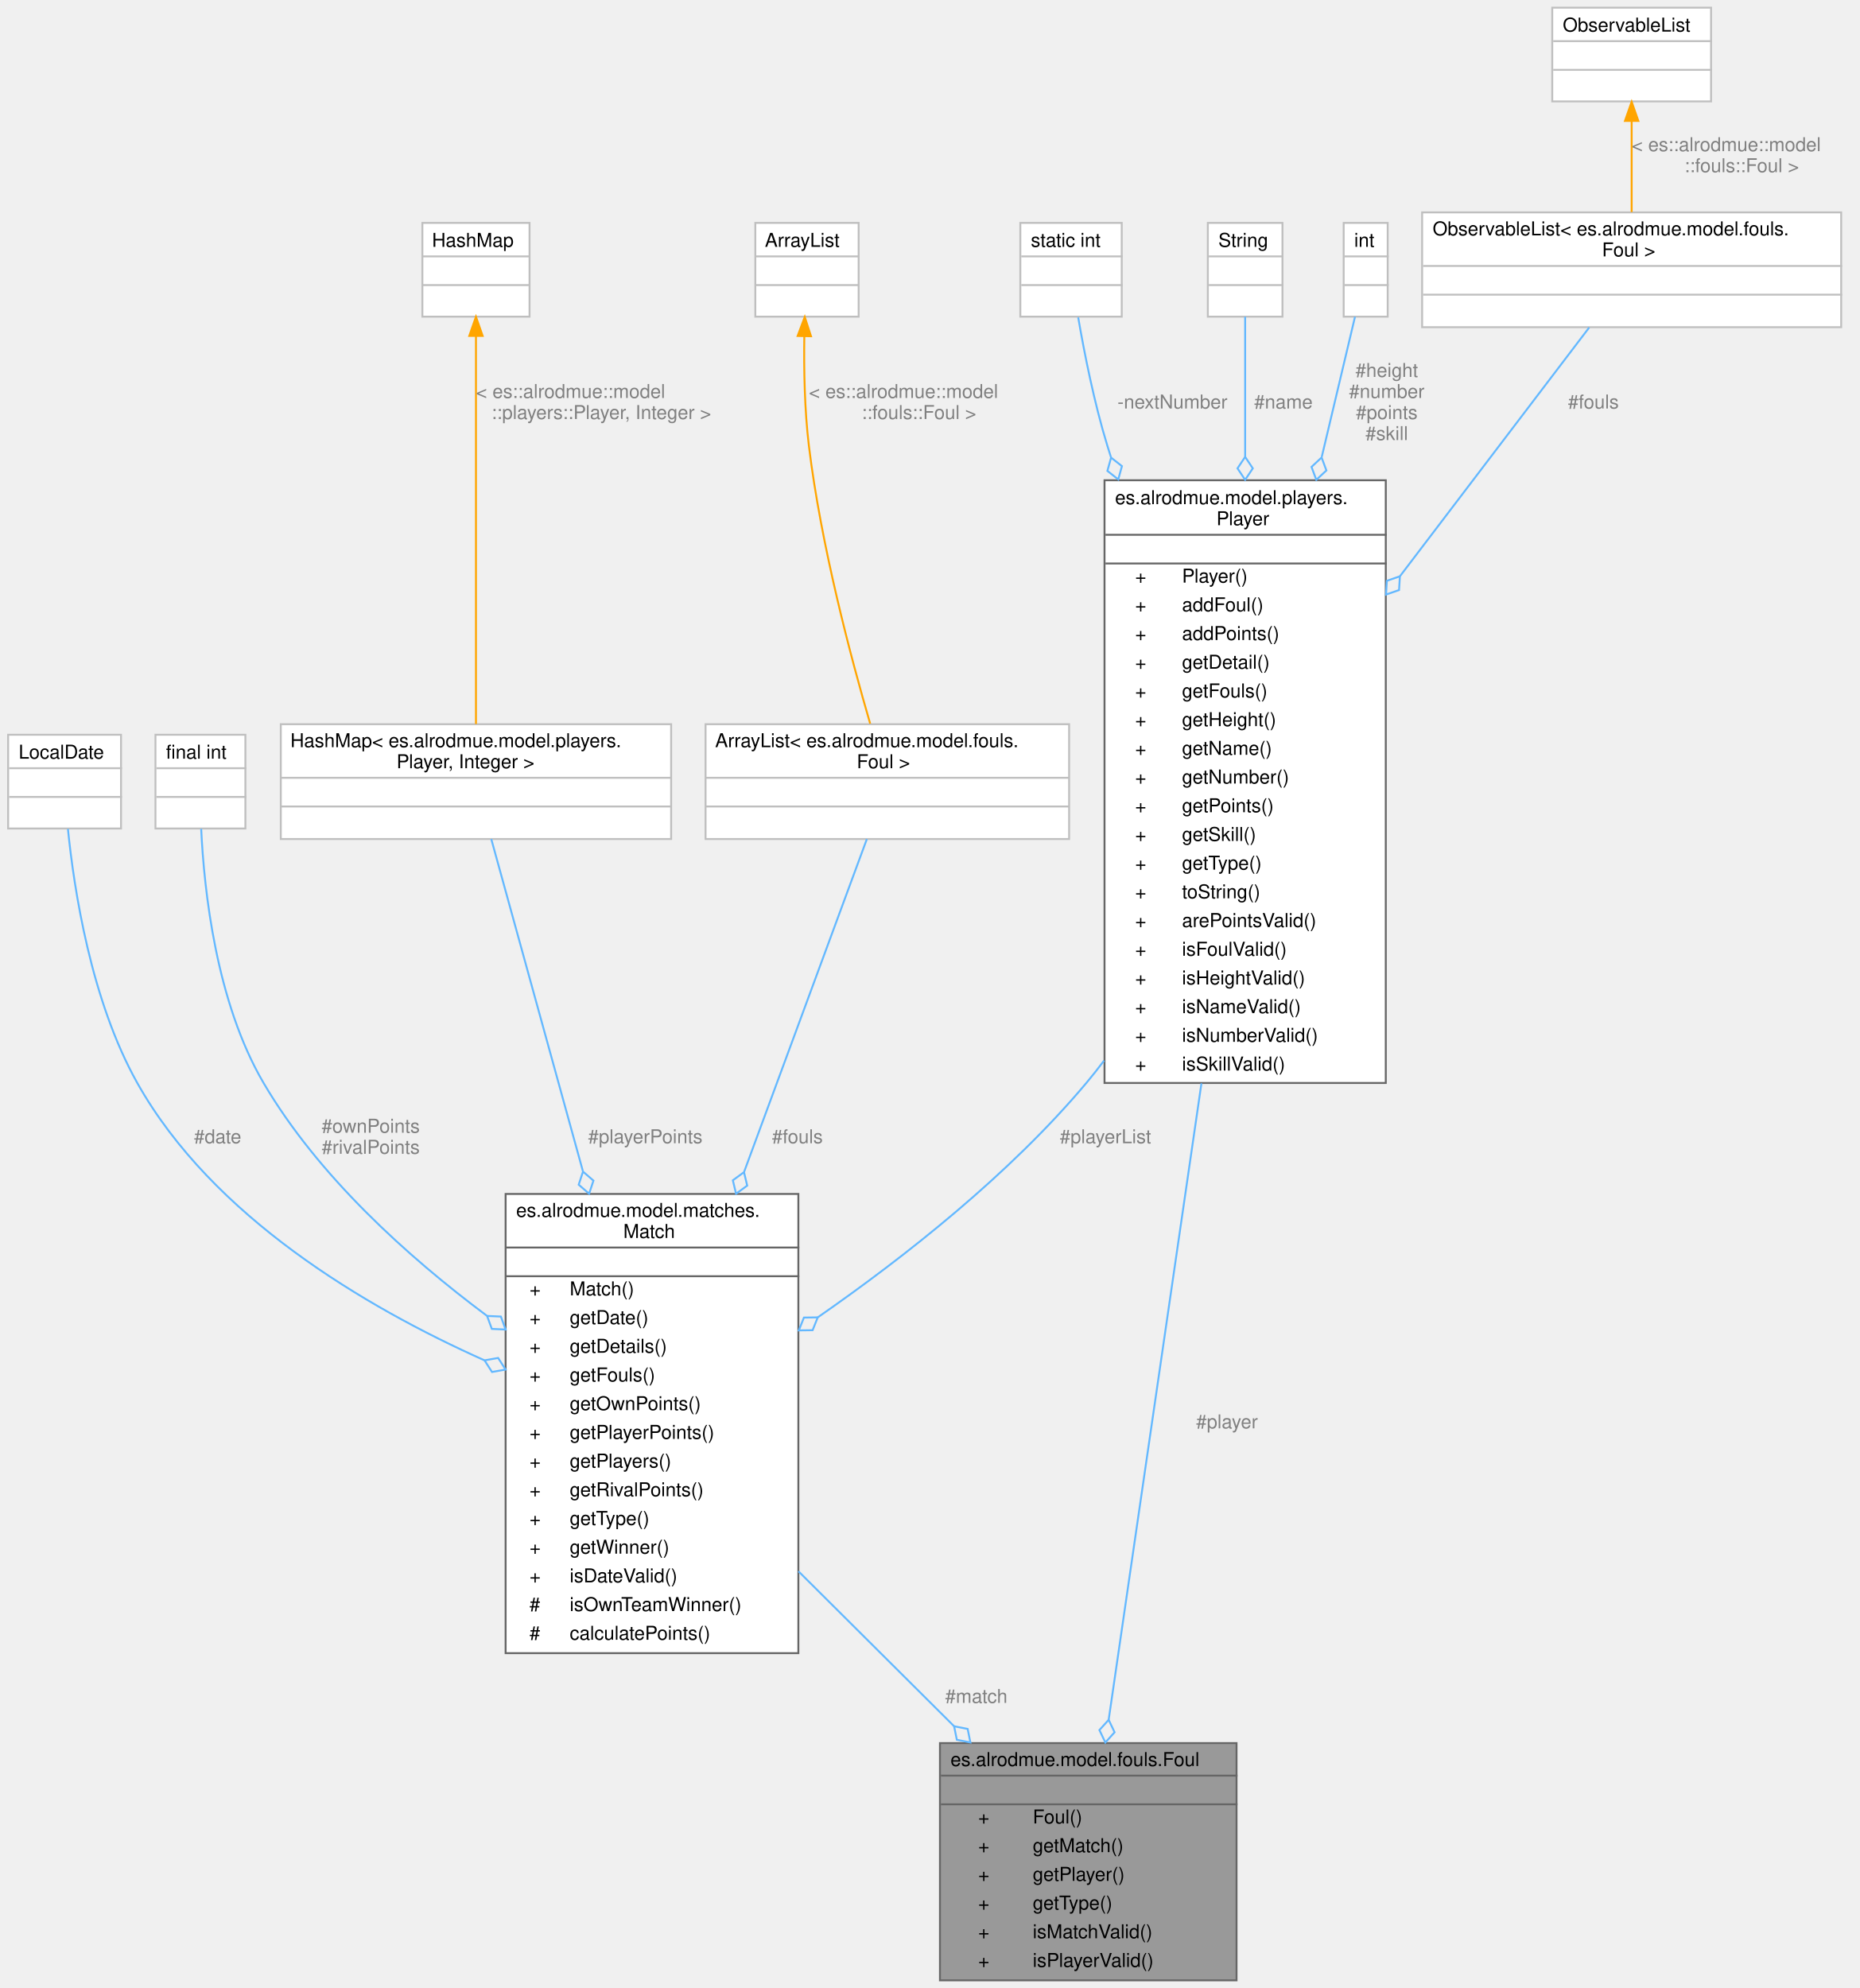
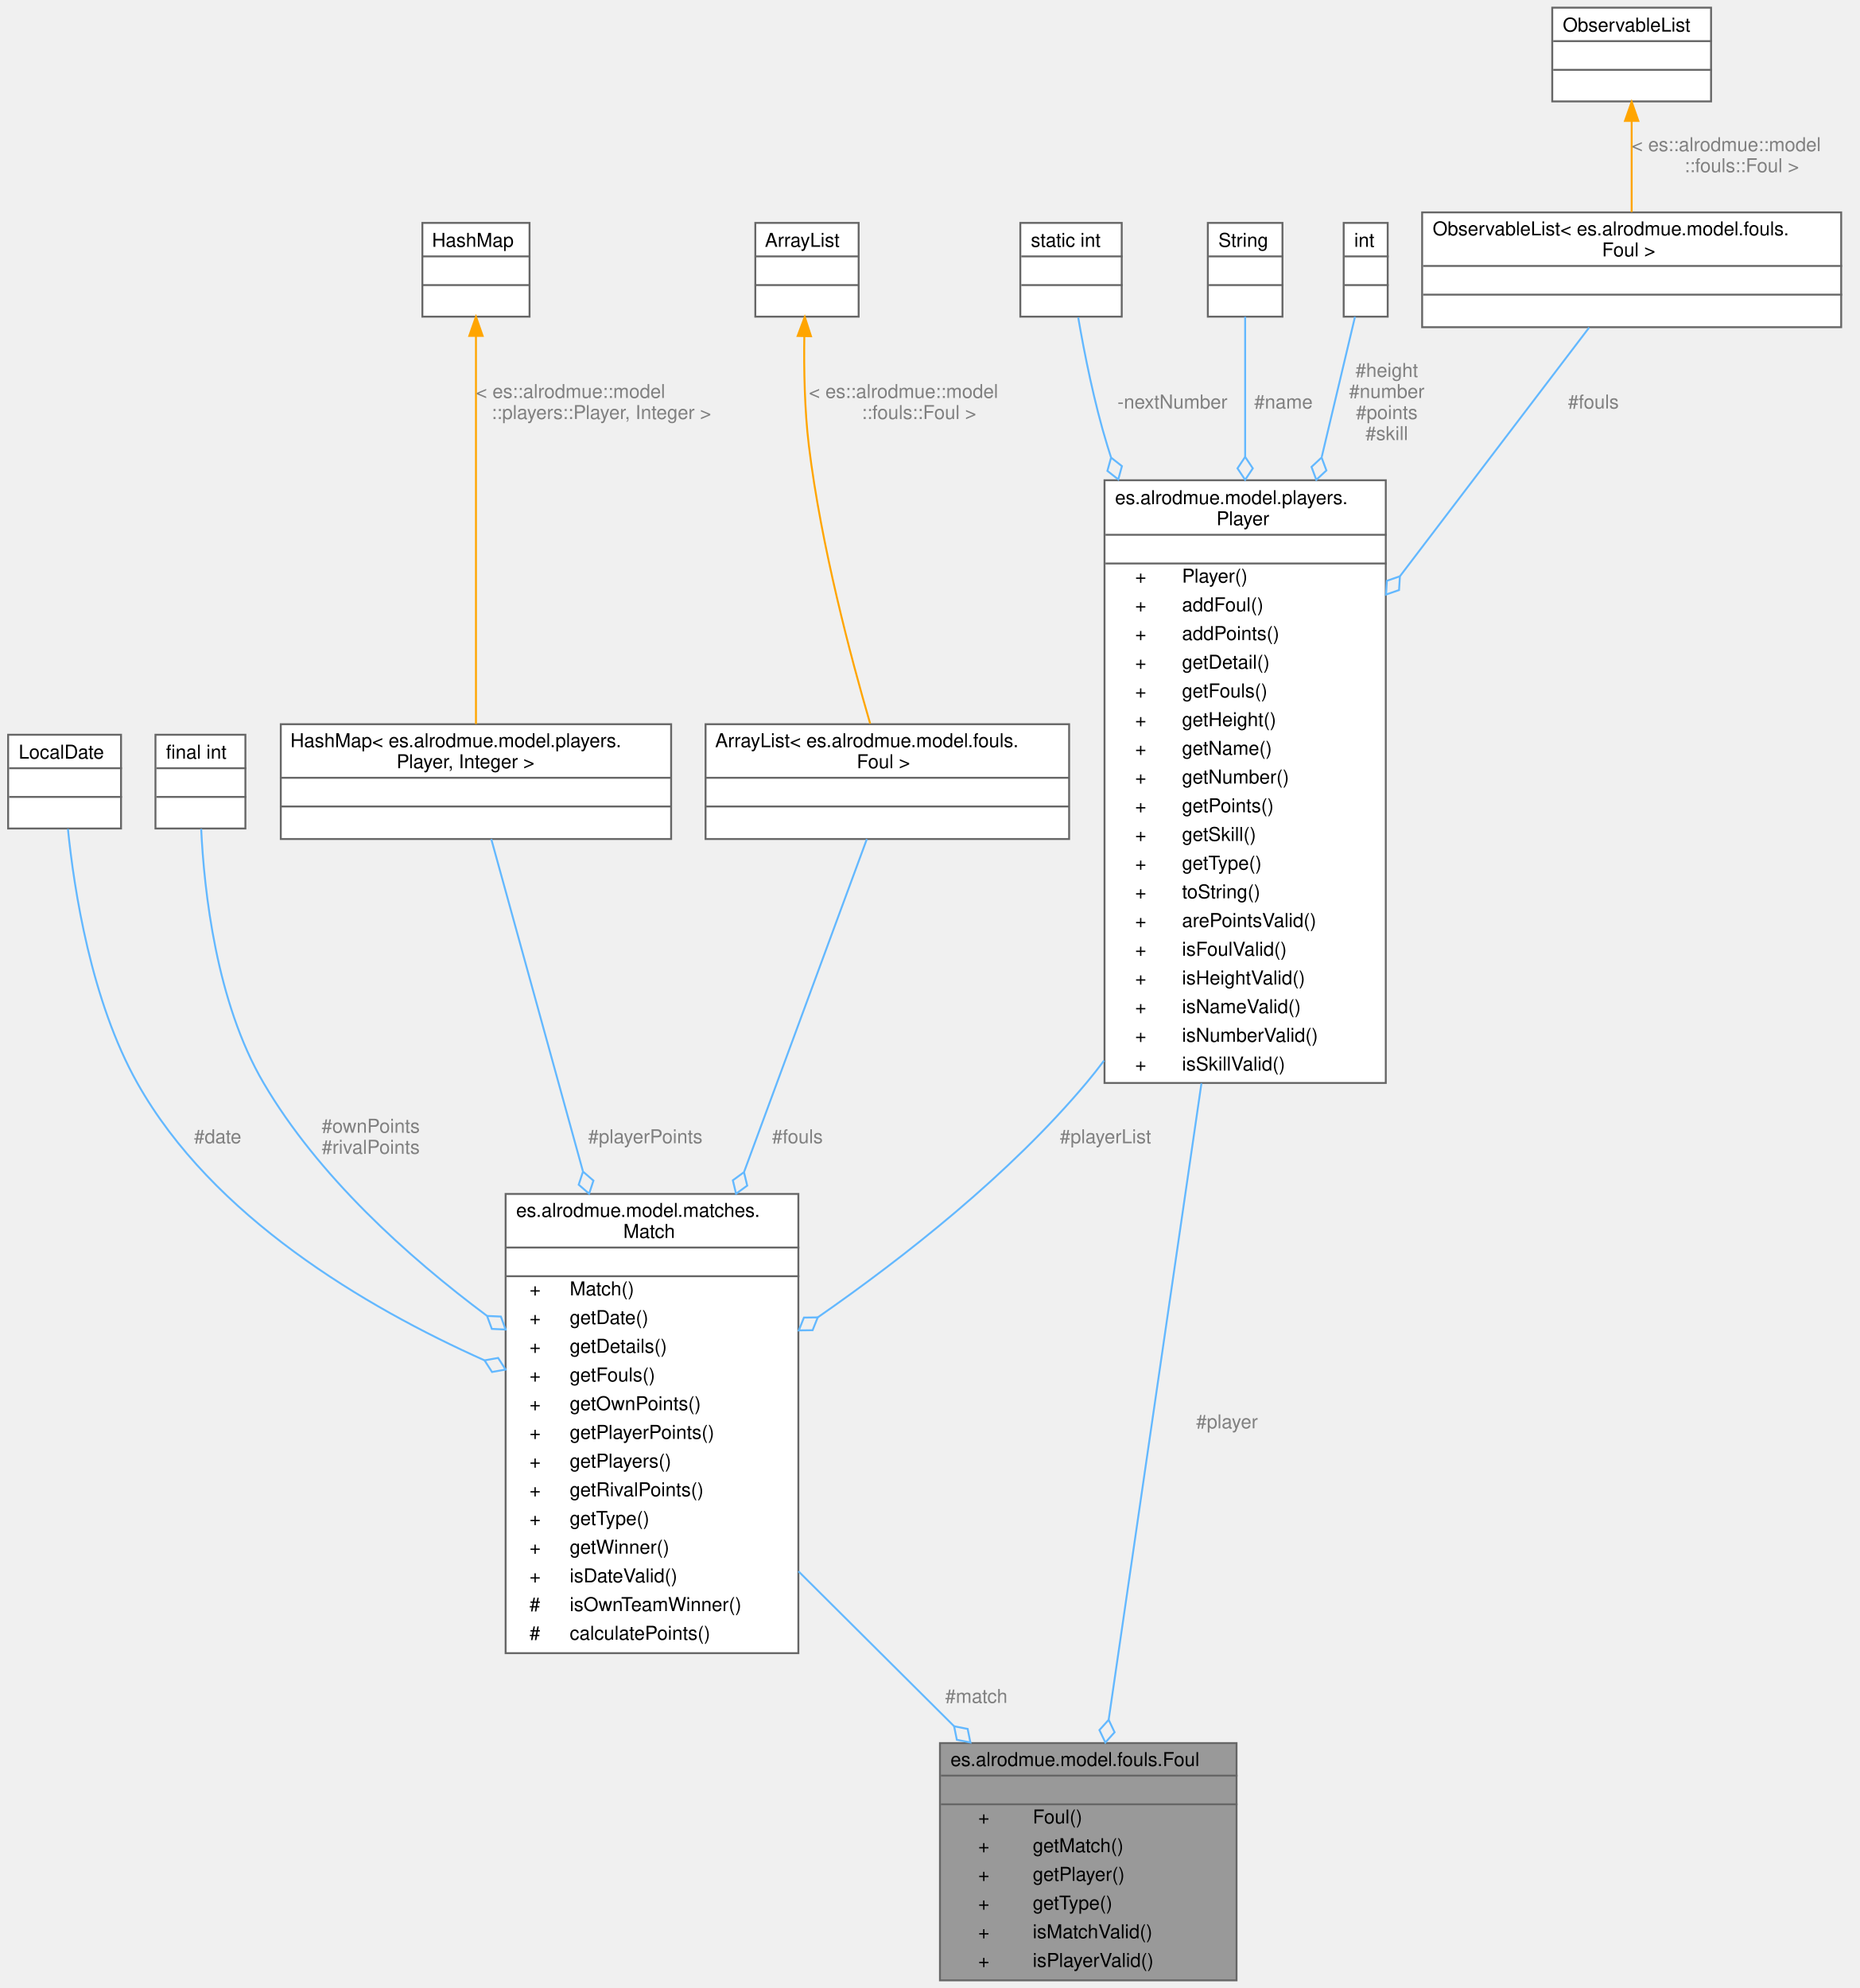
<svg xmlns="http://www.w3.org/2000/svg" xmlns:xlink="http://www.w3.org/1999/xlink" width="972pt" height="1039pt" viewBox="0.00 0.00 971.50 1039.00">
  <g id="graph0" class="graph" transform="scale(1 1) rotate(0) translate(4 1035)">
    <g id="Node000001" class="node">
      <g id="a_Node000001">
        <a xlink:title=" ">
          <polygon fill="#999999" stroke="transparent" points="642,-124 487,-124 487,0 642,0 642,-124" />
          <text text-anchor="start" x="492.5" y="-112" font-family="Helvetica,sans-Serif" font-size="10.00">es.alrodmue.model.fouls.Foul</text>
          <text text-anchor="start" x="563" y="-97" font-family="Helvetica,sans-Serif" font-size="10.00"> </text>
          <text text-anchor="start" x="507" y="-82" font-family="Helvetica,sans-Serif" font-size="10.00">+</text>
          <text text-anchor="start" x="535.5" y="-82" font-family="Helvetica,sans-Serif" font-size="10.00">Foul()</text>
          <text text-anchor="start" x="507" y="-67" font-family="Helvetica,sans-Serif" font-size="10.00">+</text>
          <text text-anchor="start" x="535.5" y="-67" font-family="Helvetica,sans-Serif" font-size="10.00">getMatch()</text>
          <text text-anchor="start" x="507" y="-52" font-family="Helvetica,sans-Serif" font-size="10.00">+</text>
          <text text-anchor="start" x="535.5" y="-52" font-family="Helvetica,sans-Serif" font-size="10.00">getPlayer()</text>
          <text text-anchor="start" x="507" y="-37" font-family="Helvetica,sans-Serif" font-size="10.00">+</text>
          <text text-anchor="start" x="535.5" y="-37" font-family="Helvetica,sans-Serif" font-size="10.00">getType()</text>
          <text text-anchor="start" x="507" y="-22" font-family="Helvetica,sans-Serif" font-size="10.00">+</text>
          <text text-anchor="start" x="535.5" y="-22" font-family="Helvetica,sans-Serif" font-size="10.00">isMatchValid()</text>
          <text text-anchor="start" x="507" y="-7" font-family="Helvetica,sans-Serif" font-size="10.00">+</text>
          <text text-anchor="start" x="535.5" y="-7" font-family="Helvetica,sans-Serif" font-size="10.00">isPlayerValid()</text>
          <polygon fill="#666666" stroke="#666666" points="487.5,-107 487.5,-107 642.5,-107 642.5,-107 487.5,-107" />
          <polygon fill="#666666" stroke="#666666" points="487.5,-92 487.5,-92 642.5,-92 642.5,-92 487.5,-92" />
          <polygon fill="none" stroke="#666666" points="487,0 487,-124 642,-124 642,0 487,0" />
        </a>
      </g>
    </g>
    <g id="Node000002" class="node">
      <g id="a_Node000002">
        <a xlink:href="classes_1_1alrodmue_1_1model_1_1players_1_1Player.xhtml" target="_top" xlink:title=" ">
          <polygon fill="white" stroke="transparent" points="720,-784 573,-784 573,-469 720,-469 720,-784" />
          <text text-anchor="start" x="578.5" y="-771.5" font-family="Helvetica,sans-Serif" font-size="10.00">es.alrodmue.model.players.</text>
          <text text-anchor="start" x="631.5" y="-760.5" font-family="Helvetica,sans-Serif" font-size="10.00">Player</text>
          <text text-anchor="start" x="645" y="-745.5" font-family="Helvetica,sans-Serif" font-size="10.00"> </text>
          <text text-anchor="start" x="589" y="-730.5" font-family="Helvetica,sans-Serif" font-size="10.00">+</text>
          <text text-anchor="start" x="613.5" y="-730.5" font-family="Helvetica,sans-Serif" font-size="10.00">Player()</text>
          <text text-anchor="start" x="589" y="-715.5" font-family="Helvetica,sans-Serif" font-size="10.00">+</text>
          <text text-anchor="start" x="613.5" y="-715.5" font-family="Helvetica,sans-Serif" font-size="10.00">addFoul()</text>
          <text text-anchor="start" x="589" y="-700.5" font-family="Helvetica,sans-Serif" font-size="10.00">+</text>
          <text text-anchor="start" x="613.5" y="-700.5" font-family="Helvetica,sans-Serif" font-size="10.00">addPoints()</text>
          <text text-anchor="start" x="589" y="-685.5" font-family="Helvetica,sans-Serif" font-size="10.00">+</text>
          <text text-anchor="start" x="613.5" y="-685.5" font-family="Helvetica,sans-Serif" font-size="10.00">getDetail()</text>
          <text text-anchor="start" x="589" y="-670.5" font-family="Helvetica,sans-Serif" font-size="10.00">+</text>
          <text text-anchor="start" x="613.5" y="-670.5" font-family="Helvetica,sans-Serif" font-size="10.00">getFouls()</text>
          <text text-anchor="start" x="589" y="-655.5" font-family="Helvetica,sans-Serif" font-size="10.00">+</text>
          <text text-anchor="start" x="613.5" y="-655.5" font-family="Helvetica,sans-Serif" font-size="10.00">getHeight()</text>
          <text text-anchor="start" x="589" y="-640.5" font-family="Helvetica,sans-Serif" font-size="10.00">+</text>
          <text text-anchor="start" x="613.5" y="-640.5" font-family="Helvetica,sans-Serif" font-size="10.00">getName()</text>
          <text text-anchor="start" x="589" y="-625.5" font-family="Helvetica,sans-Serif" font-size="10.00">+</text>
          <text text-anchor="start" x="613.5" y="-625.5" font-family="Helvetica,sans-Serif" font-size="10.00">getNumber()</text>
          <text text-anchor="start" x="589" y="-610.5" font-family="Helvetica,sans-Serif" font-size="10.00">+</text>
          <text text-anchor="start" x="613.5" y="-610.5" font-family="Helvetica,sans-Serif" font-size="10.00">getPoints()</text>
          <text text-anchor="start" x="589" y="-595.5" font-family="Helvetica,sans-Serif" font-size="10.00">+</text>
          <text text-anchor="start" x="613.5" y="-595.5" font-family="Helvetica,sans-Serif" font-size="10.00">getSkill()</text>
          <text text-anchor="start" x="589" y="-580.5" font-family="Helvetica,sans-Serif" font-size="10.00">+</text>
          <text text-anchor="start" x="613.5" y="-580.5" font-family="Helvetica,sans-Serif" font-size="10.00">getType()</text>
          <text text-anchor="start" x="589" y="-565.5" font-family="Helvetica,sans-Serif" font-size="10.00">+</text>
          <text text-anchor="start" x="613.5" y="-565.5" font-family="Helvetica,sans-Serif" font-size="10.00">toString()</text>
          <text text-anchor="start" x="589" y="-550.5" font-family="Helvetica,sans-Serif" font-size="10.00">+</text>
          <text text-anchor="start" x="613.5" y="-550.5" font-family="Helvetica,sans-Serif" font-size="10.00">arePointsValid()</text>
          <text text-anchor="start" x="589" y="-535.5" font-family="Helvetica,sans-Serif" font-size="10.00">+</text>
          <text text-anchor="start" x="613.5" y="-535.5" font-family="Helvetica,sans-Serif" font-size="10.00">isFoulValid()</text>
          <text text-anchor="start" x="589" y="-520.5" font-family="Helvetica,sans-Serif" font-size="10.00">+</text>
          <text text-anchor="start" x="613.5" y="-520.5" font-family="Helvetica,sans-Serif" font-size="10.00">isHeightValid()</text>
          <text text-anchor="start" x="589" y="-505.5" font-family="Helvetica,sans-Serif" font-size="10.00">+</text>
          <text text-anchor="start" x="613.5" y="-505.5" font-family="Helvetica,sans-Serif" font-size="10.00">isNameValid()</text>
          <text text-anchor="start" x="589" y="-490.5" font-family="Helvetica,sans-Serif" font-size="10.00">+</text>
          <text text-anchor="start" x="613.5" y="-490.5" font-family="Helvetica,sans-Serif" font-size="10.00">isNumberValid()</text>
          <text text-anchor="start" x="589" y="-475.5" font-family="Helvetica,sans-Serif" font-size="10.00">+</text>
          <text text-anchor="start" x="613.5" y="-475.5" font-family="Helvetica,sans-Serif" font-size="10.00">isSkillValid()</text>
          <polygon fill="#666666" stroke="#666666" points="573.5,-755.5 573.5,-755.5 720.5,-755.5 720.5,-755.5 573.5,-755.5" />
          <polygon fill="#666666" stroke="#666666" points="573.5,-740.5 573.5,-740.5 720.5,-740.5 720.5,-740.5 573.5,-740.5" />
          <polygon fill="none" stroke="#666666" points="573,-469 573,-784 720,-784 720,-469 573,-469" />
        </a>
      </g>
    </g>
    <g id="edge1_Node000001_Node000002" class="edge">
      <g id="a_edge1_Node000001_Node000002">
        <a xlink:title=" ">
          <path fill="none" stroke="#63b8ff" d="M623.66,-468.81C607.8,-360.06 587.41,-220.17 575.18,-136.26" />
          <polygon fill="none" stroke="#63b8ff" points="575.17,-136.17 570.34,-130.81 573.44,-124.3 578.26,-129.66 575.17,-136.17" />
        </a>
      </g>
      <text text-anchor="middle" x="637" y="-288.5" font-family="Helvetica,sans-Serif" font-size="10.00" fill="grey"> #player</text>
    </g>
    <g id="Node000008" class="node">
      <g id="a_Node000008">
        <a xlink:href="classes_1_1alrodmue_1_1model_1_1matches_1_1Match.xhtml" target="_top" xlink:title=" ">
          <polygon fill="white" stroke="transparent" points="413,-411 260,-411 260,-171 413,-171 413,-411" />
          <text text-anchor="start" x="265.5" y="-399" font-family="Helvetica,sans-Serif" font-size="10.00">es.alrodmue.model.matches.</text>
          <text text-anchor="start" x="321.5" y="-388" font-family="Helvetica,sans-Serif" font-size="10.00">Match</text>
          <text text-anchor="start" x="335" y="-373" font-family="Helvetica,sans-Serif" font-size="10.00"> </text>
          <text text-anchor="start" x="272.5" y="-358" font-family="Helvetica,sans-Serif" font-size="10.00">+</text>
          <text text-anchor="start" x="293.5" y="-358" font-family="Helvetica,sans-Serif" font-size="10.00">Match()</text>
          <text text-anchor="start" x="272.5" y="-343" font-family="Helvetica,sans-Serif" font-size="10.00">+</text>
          <text text-anchor="start" x="293.5" y="-343" font-family="Helvetica,sans-Serif" font-size="10.00">getDate()</text>
          <text text-anchor="start" x="272.5" y="-328" font-family="Helvetica,sans-Serif" font-size="10.00">+</text>
          <text text-anchor="start" x="293.5" y="-328" font-family="Helvetica,sans-Serif" font-size="10.00">getDetails()</text>
          <text text-anchor="start" x="272.5" y="-313" font-family="Helvetica,sans-Serif" font-size="10.00">+</text>
          <text text-anchor="start" x="293.5" y="-313" font-family="Helvetica,sans-Serif" font-size="10.00">getFouls()</text>
          <text text-anchor="start" x="272.5" y="-298" font-family="Helvetica,sans-Serif" font-size="10.00">+</text>
          <text text-anchor="start" x="293.5" y="-298" font-family="Helvetica,sans-Serif" font-size="10.00">getOwnPoints()</text>
          <text text-anchor="start" x="272.5" y="-283" font-family="Helvetica,sans-Serif" font-size="10.00">+</text>
          <text text-anchor="start" x="293.5" y="-283" font-family="Helvetica,sans-Serif" font-size="10.00">getPlayerPoints()</text>
          <text text-anchor="start" x="272.5" y="-268" font-family="Helvetica,sans-Serif" font-size="10.00">+</text>
          <text text-anchor="start" x="293.5" y="-268" font-family="Helvetica,sans-Serif" font-size="10.00">getPlayers()</text>
          <text text-anchor="start" x="272.5" y="-253" font-family="Helvetica,sans-Serif" font-size="10.00">+</text>
          <text text-anchor="start" x="293.5" y="-253" font-family="Helvetica,sans-Serif" font-size="10.00">getRivalPoints()</text>
          <text text-anchor="start" x="272.5" y="-238" font-family="Helvetica,sans-Serif" font-size="10.00">+</text>
          <text text-anchor="start" x="293.5" y="-238" font-family="Helvetica,sans-Serif" font-size="10.00">getType()</text>
          <text text-anchor="start" x="272.5" y="-223" font-family="Helvetica,sans-Serif" font-size="10.00">+</text>
          <text text-anchor="start" x="293.5" y="-223" font-family="Helvetica,sans-Serif" font-size="10.00">getWinner()</text>
          <text text-anchor="start" x="272.5" y="-208" font-family="Helvetica,sans-Serif" font-size="10.00">+</text>
          <text text-anchor="start" x="293.5" y="-208" font-family="Helvetica,sans-Serif" font-size="10.00">isDateValid()</text>
          <text text-anchor="start" x="272.5" y="-193" font-family="Helvetica,sans-Serif" font-size="10.00">#</text>
          <text text-anchor="start" x="293.5" y="-193" font-family="Helvetica,sans-Serif" font-size="10.00">isOwnTeamWinner()</text>
          <text text-anchor="start" x="272.5" y="-178" font-family="Helvetica,sans-Serif" font-size="10.00">#</text>
          <text text-anchor="start" x="293.5" y="-178" font-family="Helvetica,sans-Serif" font-size="10.00">calculatePoints()</text>
          <polygon fill="#666666" stroke="#666666" points="260.5,-383 260.5,-383 413.5,-383 413.5,-383 260.5,-383" />
          <polygon fill="#666666" stroke="#666666" points="260.5,-368 260.5,-368 413.5,-368 413.5,-368 260.5,-368" />
          <polygon fill="none" stroke="#666666" points="260,-171 260,-411 413,-411 413,-171 260,-171" />
        </a>
      </g>
    </g>
    <g id="edge10_Node000008_Node000002" class="edge">
      <g id="a_edge10_Node000008_Node000002">
        <a xlink:title=" ">
          <path fill="none" stroke="#63b8ff" d="M572.77,-480.7C569.75,-476.68 566.66,-472.77 563.5,-469 523.55,-421.38 468.84,-378.26 423.14,-346.5" />
          <polygon fill="none" stroke="#63b8ff" points="423.12,-346.49 415.91,-346.39 413.23,-339.69 420.44,-339.79 423.12,-346.49" />
        </a>
      </g>
      <text text-anchor="middle" x="573.5" y="-437.5" font-family="Helvetica,sans-Serif" font-size="10.00" fill="grey"> #playerList</text>
    </g>
    <g id="Node000003" class="node">
      <g id="a_Node000003">
        <a xlink:title=" ">
          <polygon fill="white" stroke="transparent" points="582,-918.5 529,-918.5 529,-869.5 582,-869.5 582,-918.5" />
          <text text-anchor="start" x="534.5" y="-906" font-family="Helvetica,sans-Serif" font-size="10.00">static int</text>
          <text text-anchor="start" x="554" y="-891" font-family="Helvetica,sans-Serif" font-size="10.00"> </text>
          <text text-anchor="start" x="554" y="-876" font-family="Helvetica,sans-Serif" font-size="10.00"> </text>
-           <polygon fill="#bfbfbf" stroke="#bfbfbf" points="529.5,-901 529.5,-901 582.5,-901 582.5,-901 529.5,-901" />
-           <polygon fill="#bfbfbf" stroke="#bfbfbf" points="529.5,-886 529.5,-886 582.5,-886 582.5,-886 529.5,-886" />
-           <polygon fill="none" stroke="#bfbfbf" points="529,-869.5 529,-918.5 582,-918.5 582,-869.5 529,-869.5" />
+           <polygon fill="#666666" stroke="#666666" points="529.5,-901 529.5,-901 582.5,-901 582.5,-901 529.5,-901" />
+           <polygon fill="#666666" stroke="#666666" points="529.5,-886 529.5,-886 582.5,-886 582.5,-886 529.5,-886" />
+           <polygon fill="none" stroke="#666666" points="529,-869.5 529,-918.5 582,-918.5 582,-869.5 529,-869.5" />
        </a>
      </g>
    </g>
    <g id="edge2_Node000002_Node000003" class="edge">
      <g id="a_edge2_Node000002_Node000003">
        <a xlink:title=" ">
          <path fill="none" stroke="#63b8ff" d="M559.24,-869.13C562.43,-850.59 567.62,-824.37 574.5,-802 575.11,-800.01 575.74,-798.01 576.38,-796" />
          <polygon fill="none" stroke="#63b8ff" points="576.43,-795.84 574.51,-788.89 580.18,-784.44 582.11,-791.38 576.43,-795.84" />
        </a>
      </g>
      <text text-anchor="middle" x="608.5" y="-821.5" font-family="Helvetica,sans-Serif" font-size="10.00" fill="grey"> -nextNumber</text>
    </g>
    <g id="Node000004" class="node">
      <g id="a_Node000004">
        <a xlink:title=" ">
          <polygon fill="white" stroke="transparent" points="666,-918.5 627,-918.5 627,-869.5 666,-869.5 666,-918.5" />
          <text text-anchor="start" x="632.5" y="-906" font-family="Helvetica,sans-Serif" font-size="10.00">String</text>
          <text text-anchor="start" x="645" y="-891" font-family="Helvetica,sans-Serif" font-size="10.00"> </text>
          <text text-anchor="start" x="645" y="-876" font-family="Helvetica,sans-Serif" font-size="10.00"> </text>
-           <polygon fill="#bfbfbf" stroke="#bfbfbf" points="627.5,-901 627.5,-901 666.5,-901 666.5,-901 627.5,-901" />
-           <polygon fill="#bfbfbf" stroke="#bfbfbf" points="627.5,-886 627.5,-886 666.5,-886 666.5,-886 627.5,-886" />
-           <polygon fill="none" stroke="#bfbfbf" points="627,-869.5 627,-918.5 666,-918.5 666,-869.5 627,-869.5" />
+           <polygon fill="#666666" stroke="#666666" points="627.5,-901 627.5,-901 666.5,-901 666.5,-901 627.5,-901" />
+           <polygon fill="#666666" stroke="#666666" points="627.5,-886 627.5,-886 666.5,-886 666.5,-886 627.5,-886" />
+           <polygon fill="none" stroke="#666666" points="627,-869.5 627,-918.5 666,-918.5 666,-869.5 627,-869.5" />
        </a>
      </g>
    </g>
    <g id="edge3_Node000002_Node000004" class="edge">
      <g id="a_edge3_Node000002_Node000004">
        <a xlink:title=" ">
          <path fill="none" stroke="#63b8ff" d="M646.5,-869.44C646.5,-851.54 646.5,-825.13 646.5,-796.27" />
          <polygon fill="none" stroke="#63b8ff" points="646.5,-796.22 642.5,-790.22 646.5,-784.22 650.5,-790.22 646.5,-796.22" />
        </a>
      </g>
      <text text-anchor="middle" x="666.5" y="-821.5" font-family="Helvetica,sans-Serif" font-size="10.00" fill="grey"> #name</text>
    </g>
    <g id="Node000005" class="node">
      <g id="a_Node000005">
        <a xlink:title=" ">
          <polygon fill="white" stroke="transparent" points="721,-918.5 698,-918.5 698,-869.5 721,-869.5 721,-918.5" />
          <text text-anchor="start" x="703.5" y="-906" font-family="Helvetica,sans-Serif" font-size="10.00">int</text>
          <text text-anchor="start" x="708" y="-891" font-family="Helvetica,sans-Serif" font-size="10.00"> </text>
          <text text-anchor="start" x="708" y="-876" font-family="Helvetica,sans-Serif" font-size="10.00"> </text>
-           <polygon fill="#bfbfbf" stroke="#bfbfbf" points="698.5,-901 698.5,-901 721.5,-901 721.5,-901 698.5,-901" />
-           <polygon fill="#bfbfbf" stroke="#bfbfbf" points="698.5,-886 698.5,-886 721.5,-886 721.5,-886 698.5,-886" />
-           <polygon fill="none" stroke="#bfbfbf" points="698,-869.5 698,-918.5 721,-918.5 721,-869.5 698,-869.5" />
+           <polygon fill="#666666" stroke="#666666" points="698.5,-901 698.5,-901 721.5,-901 721.5,-901 698.5,-901" />
+           <polygon fill="#666666" stroke="#666666" points="698.5,-886 698.5,-886 721.5,-886 721.5,-886 698.5,-886" />
+           <polygon fill="none" stroke="#666666" points="698,-869.5 698,-918.5 721,-918.5 721,-869.5 698,-869.5" />
        </a>
      </g>
    </g>
    <g id="edge4_Node000002_Node000005" class="edge">
      <g id="a_edge4_Node000002_Node000005">
        <a xlink:title=" ">
          <path fill="none" stroke="#63b8ff" d="M703.91,-869.44C699.66,-851.54 693.4,-825.13 686.55,-796.27" />
          <polygon fill="none" stroke="#63b8ff" points="686.46,-795.9 681.18,-790.98 683.69,-784.22 688.96,-789.13 686.46,-795.9" />
        </a>
      </g>
      <text text-anchor="middle" x="720.5" y="-838" font-family="Helvetica,sans-Serif" font-size="10.00" fill="grey"> #height</text>
      <text text-anchor="middle" x="720.5" y="-827" font-family="Helvetica,sans-Serif" font-size="10.00" fill="grey">#number</text>
      <text text-anchor="middle" x="720.5" y="-816" font-family="Helvetica,sans-Serif" font-size="10.00" fill="grey">#points</text>
      <text text-anchor="middle" x="720.5" y="-805" font-family="Helvetica,sans-Serif" font-size="10.00" fill="grey">#skill</text>
    </g>
    <g id="Node000006" class="node">
      <g id="a_Node000006">
        <a xlink:title=" ">
          <polygon fill="white" stroke="transparent" points="958,-924 739,-924 739,-864 958,-864 958,-924" />
          <text text-anchor="start" x="744.5" y="-912" font-family="Helvetica,sans-Serif" font-size="10.00">ObservableList&lt; es.alrodmue.model.fouls.</text>
          <text text-anchor="start" x="833" y="-901" font-family="Helvetica,sans-Serif" font-size="10.00">Foul &gt;</text>
          <text text-anchor="start" x="847" y="-886" font-family="Helvetica,sans-Serif" font-size="10.00"> </text>
          <text text-anchor="start" x="847" y="-871" font-family="Helvetica,sans-Serif" font-size="10.00"> </text>
-           <polygon fill="#bfbfbf" stroke="#bfbfbf" points="739.5,-896 739.5,-896 958.5,-896 958.5,-896 739.5,-896" />
-           <polygon fill="#bfbfbf" stroke="#bfbfbf" points="739.5,-881 739.5,-881 958.5,-881 958.5,-881 739.5,-881" />
-           <polygon fill="none" stroke="#bfbfbf" points="739,-864 739,-924 958,-924 958,-864 739,-864" />
+           <polygon fill="#666666" stroke="#666666" points="739.5,-896 739.5,-896 958.5,-896 958.5,-896 739.5,-896" />
+           <polygon fill="#666666" stroke="#666666" points="739.5,-881 739.5,-881 958.5,-881 958.5,-881 739.5,-881" />
+           <polygon fill="none" stroke="#666666" points="739,-864 739,-924 958,-924 958,-864 739,-864" />
        </a>
      </g>
    </g>
    <g id="edge5_Node000002_Node000006" class="edge">
      <g id="a_edge5_Node000002_Node000006">
        <a xlink:title=" ">
          <path fill="none" stroke="#63b8ff" d="M826.3,-863.83C802.48,-832.51 763.22,-780.91 727.45,-733.9" />
          <polygon fill="none" stroke="#63b8ff" points="727.38,-733.81 720.56,-731.45 720.12,-724.26 726.93,-726.61 727.38,-733.81" />
        </a>
      </g>
      <text text-anchor="middle" x="828.5" y="-821.5" font-family="Helvetica,sans-Serif" font-size="10.00" fill="grey"> #fouls</text>
    </g>
    <g id="Node000007" class="node">
      <g id="a_Node000007">
        <a xlink:title=" ">
          <polygon fill="white" stroke="transparent" points="890,-1031 807,-1031 807,-982 890,-982 890,-1031" />
          <text text-anchor="start" x="812.5" y="-1018.5" font-family="Helvetica,sans-Serif" font-size="10.00">ObservableList</text>
          <text text-anchor="start" x="847" y="-1003.5" font-family="Helvetica,sans-Serif" font-size="10.00"> </text>
          <text text-anchor="start" x="847" y="-988.5" font-family="Helvetica,sans-Serif" font-size="10.00"> </text>
-           <polygon fill="#bfbfbf" stroke="#bfbfbf" points="807.5,-1013.5 807.5,-1013.5 890.5,-1013.5 890.5,-1013.5 807.5,-1013.5" />
-           <polygon fill="#bfbfbf" stroke="#bfbfbf" points="807.5,-998.5 807.5,-998.5 890.5,-998.5 890.5,-998.5 807.5,-998.5" />
-           <polygon fill="none" stroke="#bfbfbf" points="807,-982 807,-1031 890,-1031 890,-982 807,-982" />
+           <polygon fill="#666666" stroke="#666666" points="807.5,-1013.5 807.5,-1013.5 890.5,-1013.5 890.5,-1013.5 807.5,-1013.5" />
+           <polygon fill="#666666" stroke="#666666" points="807.5,-998.5 807.5,-998.5 890.5,-998.5 890.5,-998.5 807.5,-998.5" />
+           <polygon fill="none" stroke="#666666" points="807,-982 807,-1031 890,-1031 890,-982 807,-982" />
        </a>
      </g>
    </g>
    <g id="edge6_Node000006_Node000007" class="edge">
      <g id="a_edge6_Node000006_Node000007">
        <a xlink:title=" ">
          <path fill="none" stroke="orange" d="M848.5,-971.75C848.5,-956.56 848.5,-938.79 848.5,-924.17" />
          <polygon fill="orange" stroke="orange" points="845,-971.79 848.5,-981.79 852,-971.8 845,-971.79" />
        </a>
      </g>
      <text text-anchor="start" x="848.5" y="-956" font-family="Helvetica,sans-Serif" font-size="10.00" fill="grey"> &lt; es::alrodmue::model</text>
      <text text-anchor="middle" x="906" y="-945" font-family="Helvetica,sans-Serif" font-size="10.00" fill="grey">::fouls::Foul &gt;</text>
    </g>
    <g id="edge7_Node000001_Node000008" class="edge">
      <g id="a_edge7_Node000001_Node000008">
        <a xlink:title=" ">
          <path fill="none" stroke="#63b8ff" d="M413.05,-213.78C439.32,-187.63 468.57,-158.5 494.31,-132.88" />
          <polygon fill="none" stroke="#63b8ff" points="494.39,-132.8 495.82,-125.73 502.9,-124.33 501.47,-131.4 494.39,-132.8" />
        </a>
      </g>
      <text text-anchor="middle" x="506" y="-145" font-family="Helvetica,sans-Serif" font-size="10.00" fill="grey"> #match</text>
    </g>
    <g id="Node000009" class="node">
      <g id="a_Node000009">
        <a xlink:title=" ">
          <polygon fill="white" stroke="transparent" points="59,-651 0,-651 0,-602 59,-602 59,-651" />
          <text text-anchor="start" x="5.5" y="-638.5" font-family="Helvetica,sans-Serif" font-size="10.00">LocalDate</text>
          <text text-anchor="start" x="28" y="-623.5" font-family="Helvetica,sans-Serif" font-size="10.00"> </text>
          <text text-anchor="start" x="28" y="-608.5" font-family="Helvetica,sans-Serif" font-size="10.00"> </text>
-           <polygon fill="#bfbfbf" stroke="#bfbfbf" points="0.5,-633.5 0.5,-633.5 59.5,-633.5 59.5,-633.5 0.5,-633.5" />
-           <polygon fill="#bfbfbf" stroke="#bfbfbf" points="0.5,-618.5 0.5,-618.5 59.5,-618.5 59.5,-618.5 0.5,-618.5" />
-           <polygon fill="none" stroke="#bfbfbf" points="0,-602 0,-651 59,-651 59,-602 0,-602" />
+           <polygon fill="#666666" stroke="#666666" points="0.5,-633.5 0.5,-633.5 59.5,-633.5 59.5,-633.5 0.5,-633.5" />
+           <polygon fill="#666666" stroke="#666666" points="0.5,-618.5 0.5,-618.5 59.5,-618.5 59.5,-618.5 0.5,-618.5" />
+           <polygon fill="none" stroke="#666666" points="0,-602 0,-651 59,-651 59,-602 0,-602" />
        </a>
      </g>
    </g>
    <g id="edge8_Node000008_Node000009" class="edge">
      <g id="a_edge8_Node000008_Node000009">
        <a xlink:title=" ">
          <path fill="none" stroke="#63b8ff" d="M31.25,-601.77C34.48,-569.79 43.4,-511.9 67.5,-469 106.76,-399.11 186.43,-351.98 248.93,-324.05" />
          <polygon fill="none" stroke="#63b8ff" points="248.99,-324.02 252.89,-317.95 259.99,-319.22 256.09,-325.29 248.99,-324.02" />
        </a>
      </g>
      <text text-anchor="middle" x="109.5" y="-437.5" font-family="Helvetica,sans-Serif" font-size="10.00" fill="grey"> #date</text>
    </g>
    <g id="Node000010" class="node">
      <g id="a_Node000010">
        <a xlink:title=" ">
          <polygon fill="white" stroke="transparent" points="124,-651 77,-651 77,-602 124,-602 124,-651" />
          <text text-anchor="start" x="82.5" y="-638.5" font-family="Helvetica,sans-Serif" font-size="10.00">final int</text>
          <text text-anchor="start" x="99" y="-623.5" font-family="Helvetica,sans-Serif" font-size="10.00"> </text>
          <text text-anchor="start" x="99" y="-608.5" font-family="Helvetica,sans-Serif" font-size="10.00"> </text>
-           <polygon fill="#bfbfbf" stroke="#bfbfbf" points="77.5,-633.5 77.5,-633.5 124.5,-633.5 124.5,-633.5 77.5,-633.5" />
-           <polygon fill="#bfbfbf" stroke="#bfbfbf" points="77.5,-618.5 77.5,-618.5 124.5,-618.5 124.5,-618.5 77.5,-618.5" />
-           <polygon fill="none" stroke="#bfbfbf" points="77,-602 77,-651 124,-651 124,-602 77,-602" />
+           <polygon fill="#666666" stroke="#666666" points="77.5,-633.5 77.5,-633.5 124.5,-633.5 124.5,-633.5 77.5,-633.5" />
+           <polygon fill="#666666" stroke="#666666" points="77.5,-618.5 77.5,-618.5 124.5,-618.5 124.5,-618.5 77.5,-618.5" />
+           <polygon fill="none" stroke="#666666" points="77,-602 77,-651 124,-651 124,-602 77,-602" />
        </a>
      </g>
    </g>
    <g id="edge9_Node000008_Node000010" class="edge">
      <g id="a_edge9_Node000008_Node000010">
        <a xlink:title=" ">
          <path fill="none" stroke="#63b8ff" d="M100.89,-601.82C102.41,-569.64 108.69,-511.27 133.5,-469 162.04,-420.37 208.73,-378.29 250.15,-347.37" />
          <polygon fill="none" stroke="#63b8ff" points="250.31,-347.24 252.79,-340.47 259.99,-340.15 257.52,-346.92 250.31,-347.24" />
        </a>
      </g>
      <text text-anchor="middle" x="189.5" y="-443" font-family="Helvetica,sans-Serif" font-size="10.00" fill="grey"> #ownPoints</text>
      <text text-anchor="middle" x="189.5" y="-432" font-family="Helvetica,sans-Serif" font-size="10.00" fill="grey">#rivalPoints</text>
    </g>
    <g id="Node000011" class="node">
      <g id="a_Node000011">
        <a xlink:title=" ">
          <polygon fill="white" stroke="transparent" points="346.5,-656.5 142.5,-656.5 142.5,-596.5 346.5,-596.5 346.5,-656.5" />
          <text text-anchor="start" x="147.5" y="-644.5" font-family="Helvetica,sans-Serif" font-size="10.00">HashMap&lt; es.alrodmue.model.players.</text>
          <text text-anchor="start" x="203" y="-633.5" font-family="Helvetica,sans-Serif" font-size="10.00">Player, Integer &gt;</text>
          <text text-anchor="start" x="242.5" y="-618.5" font-family="Helvetica,sans-Serif" font-size="10.00"> </text>
          <text text-anchor="start" x="242.5" y="-603.5" font-family="Helvetica,sans-Serif" font-size="10.00"> </text>
-           <polygon fill="#bfbfbf" stroke="#bfbfbf" points="142.5,-628.5 142.5,-628.5 346.5,-628.5 346.5,-628.5 142.5,-628.5" />
-           <polygon fill="#bfbfbf" stroke="#bfbfbf" points="142.5,-613.5 142.5,-613.5 346.5,-613.5 346.5,-613.5 142.5,-613.5" />
-           <polygon fill="none" stroke="#bfbfbf" points="142.5,-596.5 142.5,-656.5 346.5,-656.5 346.5,-596.5 142.5,-596.5" />
+           <polygon fill="#666666" stroke="#666666" points="142.5,-628.5 142.5,-628.5 346.5,-628.5 346.5,-628.5 142.5,-628.5" />
+           <polygon fill="#666666" stroke="#666666" points="142.5,-613.5 142.5,-613.5 346.5,-613.5 346.5,-613.5 142.5,-613.5" />
+           <polygon fill="none" stroke="#666666" points="142.5,-596.5 142.5,-656.5 346.5,-656.5 346.5,-596.5 142.5,-596.5" />
        </a>
      </g>
    </g>
    <g id="edge11_Node000008_Node000011" class="edge">
      <g id="a_edge11_Node000008_Node000011">
        <a xlink:title=" ">
          <path fill="none" stroke="#63b8ff" d="M252.5,-596.49C263.18,-557.77 282.79,-486.68 300.38,-422.93" />
          <polygon fill="none" stroke="#63b8ff" points="300.45,-422.68 298.19,-415.84 303.64,-411.12 305.9,-417.96 300.45,-422.68" />
        </a>
      </g>
      <text text-anchor="middle" x="333" y="-437.5" font-family="Helvetica,sans-Serif" font-size="10.00" fill="grey"> #playerPoints</text>
    </g>
    <g id="Node000012" class="node">
      <g id="a_Node000012">
        <a xlink:title=" ">
          <polygon fill="white" stroke="transparent" points="272.5,-918.5 216.5,-918.5 216.5,-869.5 272.5,-869.5 272.5,-918.5" />
          <text text-anchor="start" x="221.5" y="-906" font-family="Helvetica,sans-Serif" font-size="10.00">HashMap</text>
          <text text-anchor="start" x="242.5" y="-891" font-family="Helvetica,sans-Serif" font-size="10.00"> </text>
          <text text-anchor="start" x="242.5" y="-876" font-family="Helvetica,sans-Serif" font-size="10.00"> </text>
-           <polygon fill="#bfbfbf" stroke="#bfbfbf" points="216.5,-901 216.5,-901 272.5,-901 272.5,-901 216.5,-901" />
-           <polygon fill="#bfbfbf" stroke="#bfbfbf" points="216.5,-886 216.5,-886 272.5,-886 272.5,-886 216.5,-886" />
-           <polygon fill="none" stroke="#bfbfbf" points="216.5,-869.5 216.5,-918.5 272.5,-918.5 272.5,-869.5 216.5,-869.5" />
+           <polygon fill="#666666" stroke="#666666" points="216.5,-901 216.5,-901 272.5,-901 272.5,-901 216.5,-901" />
+           <polygon fill="#666666" stroke="#666666" points="216.5,-886 216.5,-886 272.5,-886 272.5,-886 216.5,-886" />
+           <polygon fill="none" stroke="#666666" points="216.5,-869.5 216.5,-918.5 272.5,-918.5 272.5,-869.5 216.5,-869.5" />
        </a>
      </g>
    </g>
    <g id="edge12_Node000011_Node000012" class="edge">
      <g id="a_edge12_Node000011_Node000012">
        <a xlink:title=" ">
          <path fill="none" stroke="orange" d="M244.5,-859.29C244.5,-806.73 244.5,-706.15 244.5,-656.58" />
          <polygon fill="orange" stroke="orange" points="241,-859.44 244.5,-869.44 248,-859.44 241,-859.44" />
        </a>
      </g>
      <text text-anchor="start" x="244.5" y="-827" font-family="Helvetica,sans-Serif" font-size="10.00" fill="grey"> &lt; es::alrodmue::model</text>
      <text text-anchor="middle" x="310" y="-816" font-family="Helvetica,sans-Serif" font-size="10.00" fill="grey">::players::Player, Integer &gt;</text>
    </g>
    <g id="Node000013" class="node">
      <g id="a_Node000013">
        <a xlink:title=" ">
          <polygon fill="white" stroke="transparent" points="554.5,-656.5 364.5,-656.5 364.5,-596.5 554.5,-596.5 554.5,-656.5" />
          <text text-anchor="start" x="369.5" y="-644.5" font-family="Helvetica,sans-Serif" font-size="10.00">ArrayList&lt; es.alrodmue.model.fouls.</text>
          <text text-anchor="start" x="443.5" y="-633.5" font-family="Helvetica,sans-Serif" font-size="10.00">Foul &gt;</text>
          <text text-anchor="start" x="457.5" y="-618.5" font-family="Helvetica,sans-Serif" font-size="10.00"> </text>
          <text text-anchor="start" x="457.5" y="-603.5" font-family="Helvetica,sans-Serif" font-size="10.00"> </text>
-           <polygon fill="#bfbfbf" stroke="#bfbfbf" points="364.5,-628.5 364.5,-628.5 554.5,-628.5 554.5,-628.5 364.5,-628.5" />
-           <polygon fill="#bfbfbf" stroke="#bfbfbf" points="364.5,-613.5 364.5,-613.5 554.5,-613.5 554.5,-613.5 364.5,-613.5" />
-           <polygon fill="none" stroke="#bfbfbf" points="364.5,-596.5 364.5,-656.5 554.5,-656.5 554.5,-596.5 364.5,-596.5" />
+           <polygon fill="#666666" stroke="#666666" points="364.5,-628.5 364.5,-628.5 554.5,-628.5 554.5,-628.5 364.5,-628.5" />
+           <polygon fill="#666666" stroke="#666666" points="364.5,-613.5 364.5,-613.5 554.5,-613.5 554.5,-613.5 364.5,-613.5" />
+           <polygon fill="none" stroke="#666666" points="364.5,-596.5 364.5,-656.5 554.5,-656.5 554.5,-596.5 364.5,-596.5" />
        </a>
      </g>
    </g>
    <g id="edge13_Node000008_Node000013" class="edge">
      <g id="a_edge13_Node000008_Node000013">
        <a xlink:title=" ">
          <path fill="none" stroke="#63b8ff" d="M448.8,-596.49C434.49,-557.69 408.19,-486.39 384.64,-422.53" />
          <polygon fill="none" stroke="#63b8ff" points="384.58,-422.38 378.76,-418.13 380.43,-411.12 386.26,-415.36 384.58,-422.38" />
        </a>
      </g>
      <text text-anchor="middle" x="412.5" y="-437.5" font-family="Helvetica,sans-Serif" font-size="10.00" fill="grey"> #fouls</text>
    </g>
    <g id="Node000014" class="node">
      <g id="a_Node000014">
        <a xlink:title=" ">
          <polygon fill="white" stroke="transparent" points="444.5,-918.5 390.5,-918.5 390.5,-869.5 444.5,-869.5 444.5,-918.5" />
          <text text-anchor="start" x="395.5" y="-906" font-family="Helvetica,sans-Serif" font-size="10.00">ArrayList</text>
          <text text-anchor="start" x="415.5" y="-891" font-family="Helvetica,sans-Serif" font-size="10.00"> </text>
          <text text-anchor="start" x="415.5" y="-876" font-family="Helvetica,sans-Serif" font-size="10.00"> </text>
-           <polygon fill="#bfbfbf" stroke="#bfbfbf" points="390.5,-901 390.5,-901 444.5,-901 444.5,-901 390.5,-901" />
-           <polygon fill="#bfbfbf" stroke="#bfbfbf" points="390.5,-886 390.5,-886 444.5,-886 444.5,-886 390.5,-886" />
-           <polygon fill="none" stroke="#bfbfbf" points="390.5,-869.5 390.5,-918.5 444.5,-918.5 444.5,-869.5 390.5,-869.5" />
+           <polygon fill="#666666" stroke="#666666" points="390.5,-901 390.5,-901 444.5,-901 444.5,-901 390.5,-901" />
+           <polygon fill="#666666" stroke="#666666" points="390.5,-886 390.5,-886 444.5,-886 444.5,-886 390.5,-886" />
+           <polygon fill="none" stroke="#666666" points="390.5,-869.5 390.5,-918.5 444.5,-918.5 444.5,-869.5 390.5,-869.5" />
        </a>
      </g>
    </g>
    <g id="edge14_Node000013_Node000014" class="edge">
      <g id="a_edge14_Node000013_Node000014">
        <a xlink:title=" ">
          <path fill="none" stroke="orange" d="M416.11,-859.21C415.85,-842.02 416.21,-820.83 418.5,-802 424.8,-750.1 440.49,-691.17 450.53,-656.78" />
          <polygon fill="orange" stroke="orange" points="412.62,-859.42 416.34,-869.34 419.61,-859.26 412.62,-859.42" />
        </a>
      </g>
      <text text-anchor="start" x="418.5" y="-827" font-family="Helvetica,sans-Serif" font-size="10.00" fill="grey"> &lt; es::alrodmue::model</text>
      <text text-anchor="middle" x="476" y="-816" font-family="Helvetica,sans-Serif" font-size="10.00" fill="grey">::fouls::Foul &gt;</text>
    </g>
  </g>
</svg>
